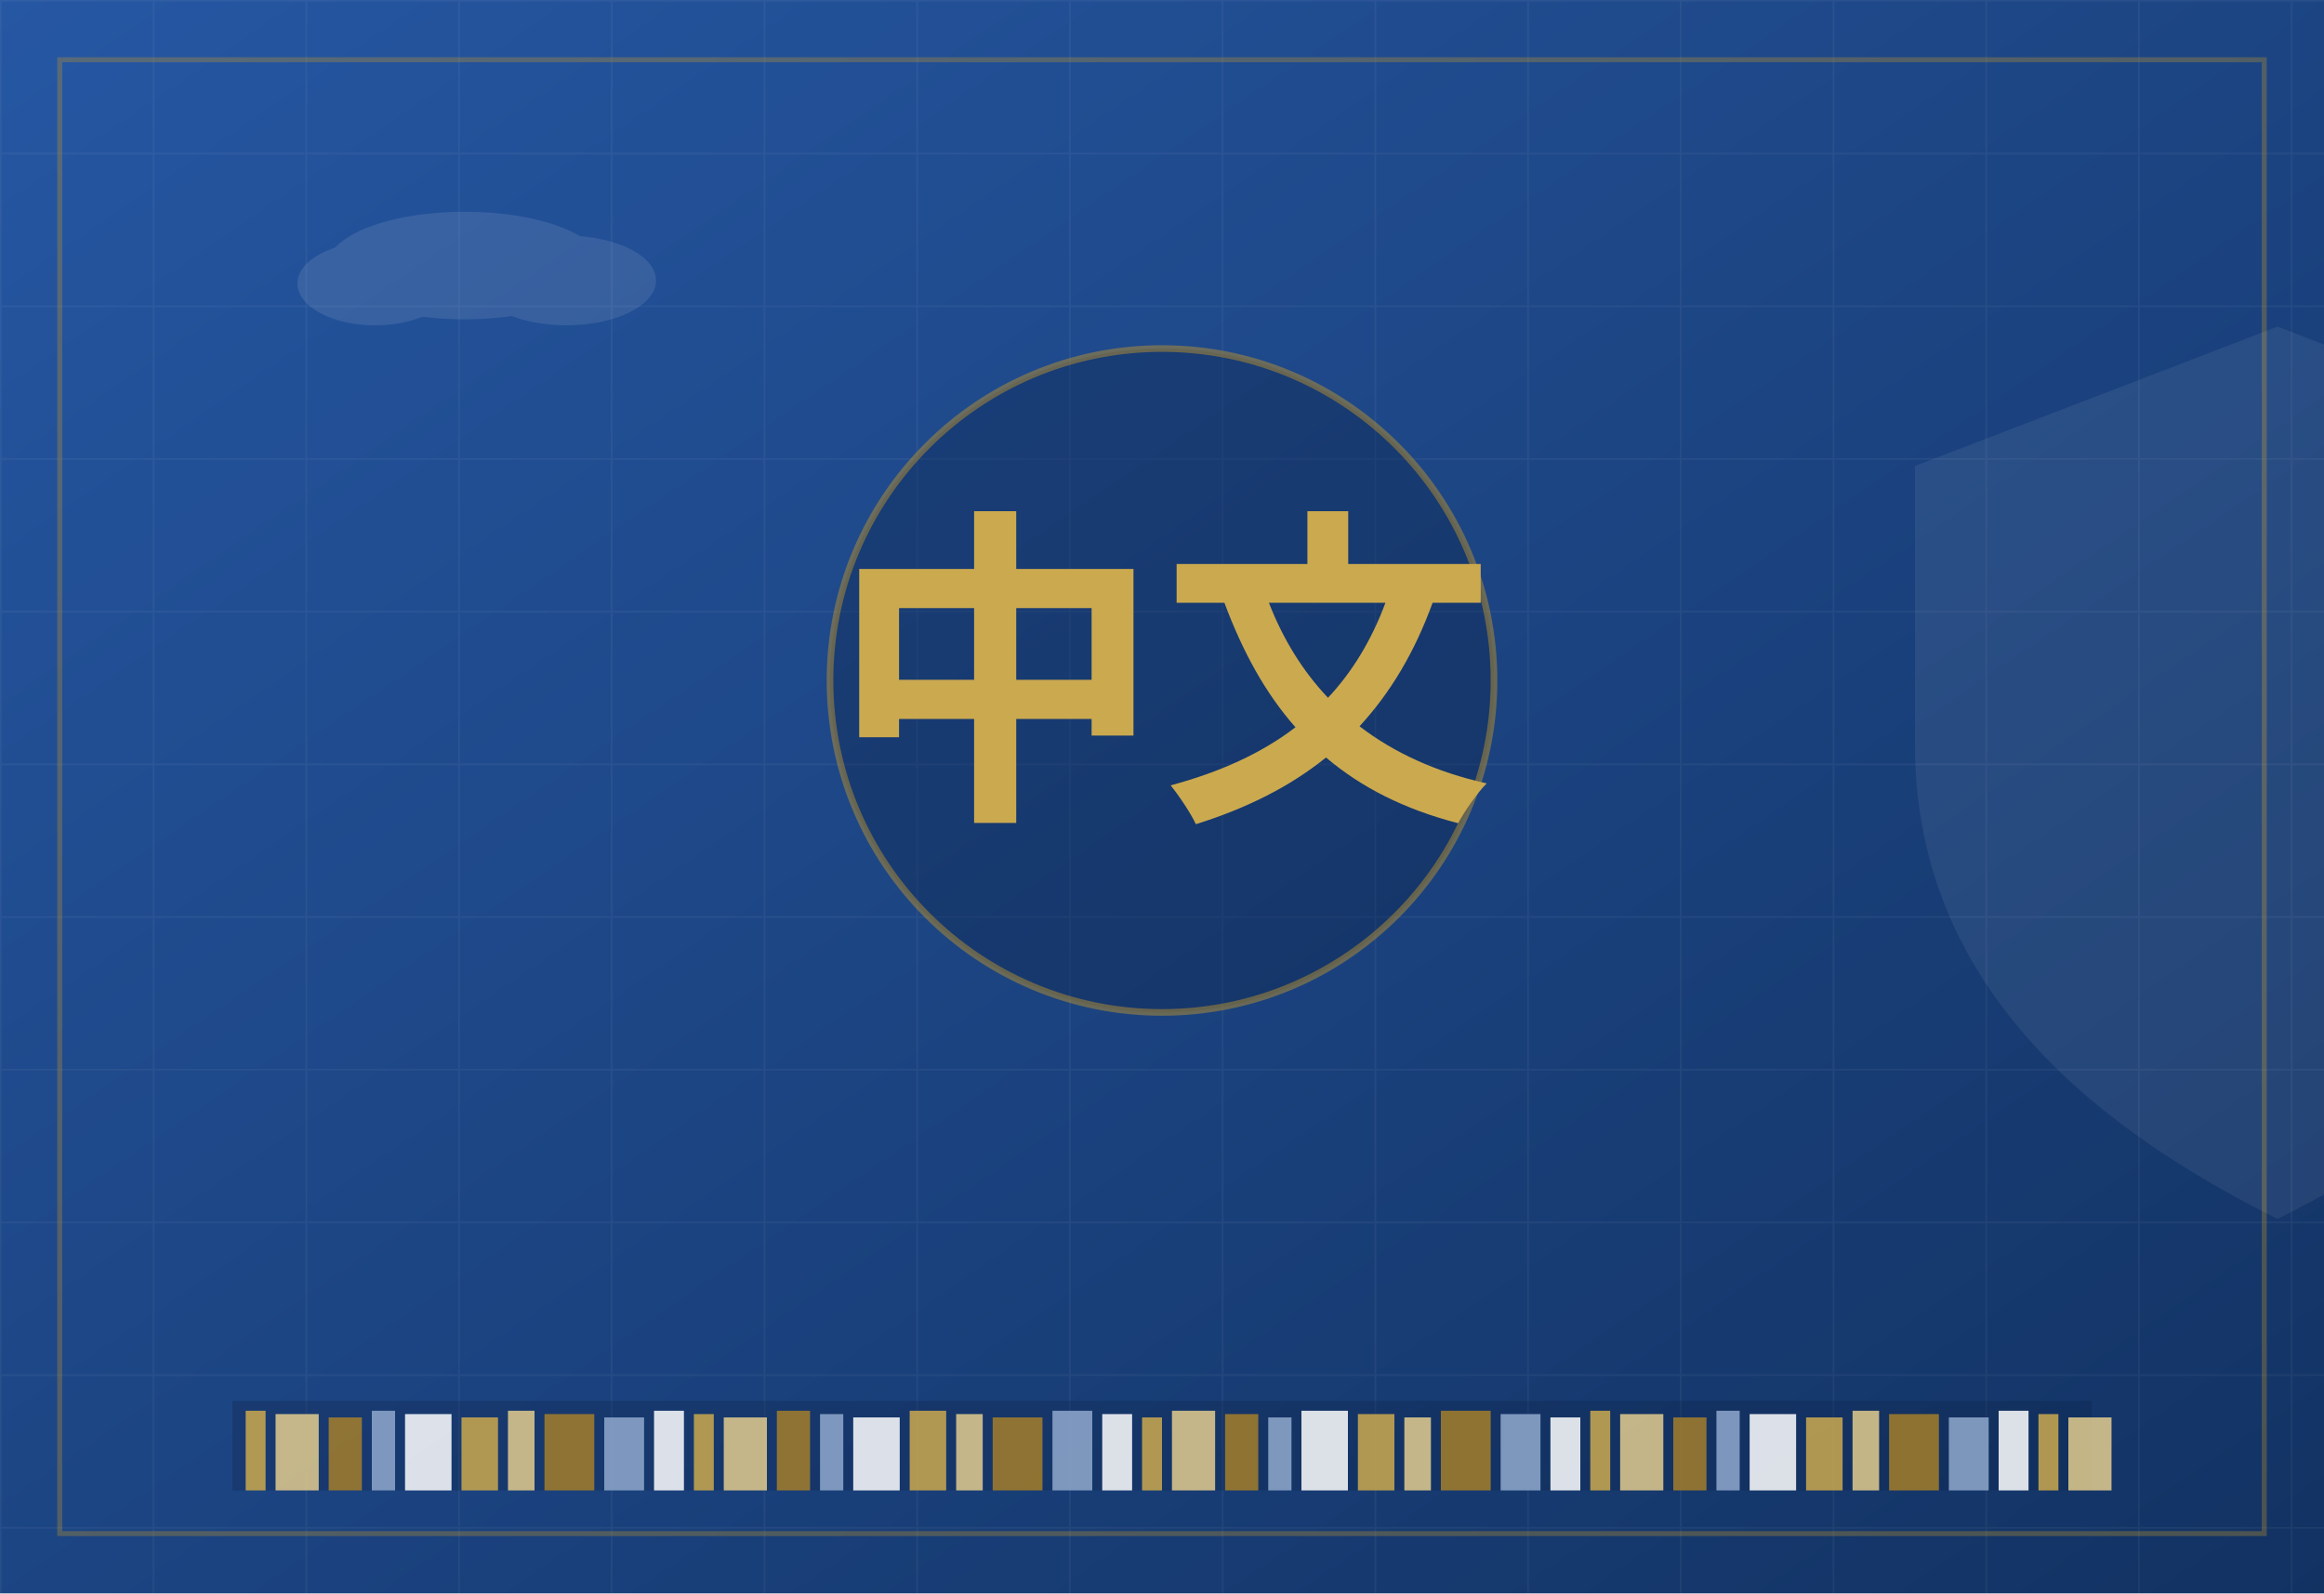
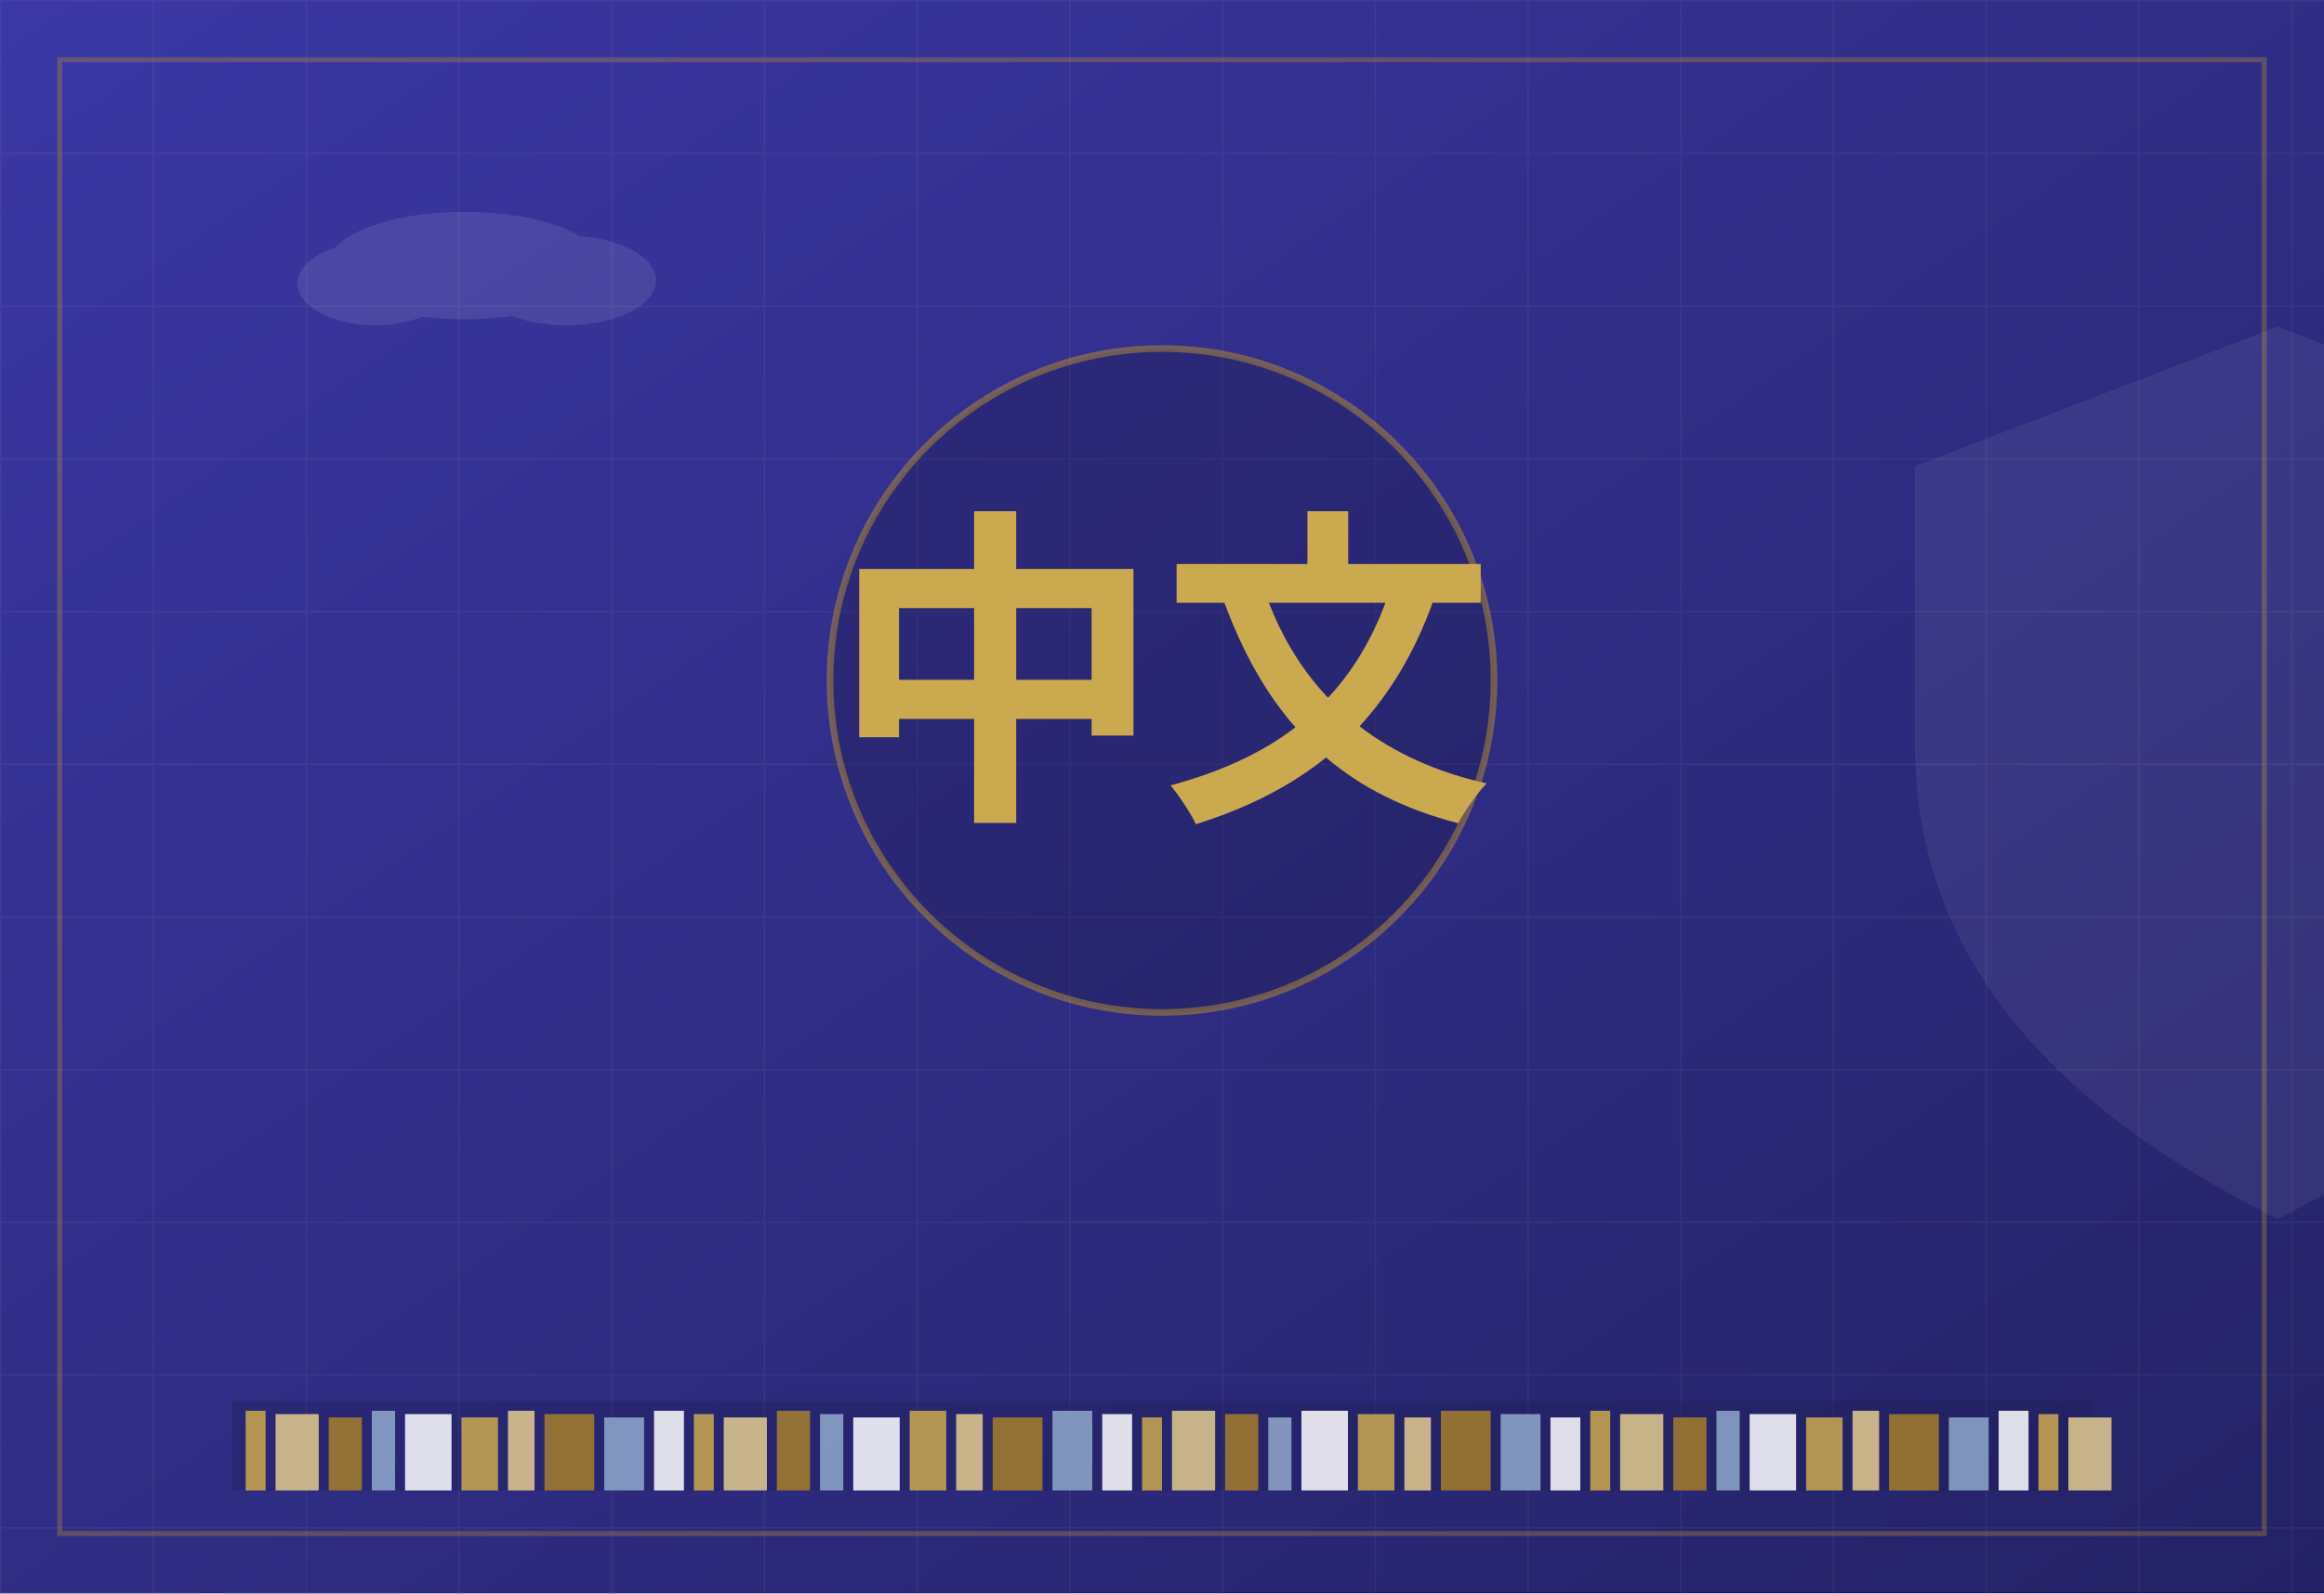
<svg xmlns="http://www.w3.org/2000/svg" viewBox="0 0 700 480" width="700" height="480" role="img" aria-label="Хятад хэлний хөтөлбөр">
  <defs>
    <linearGradient id="g" x1="0" y1="0" x2="1" y2="1">
-       <stop offset="0" stop-color="#2657a3" />
-       <stop offset="1" stop-color="#123262" />
+       <stop offset="0" stop-color="#3b37a5" />
+       <stop offset="1" stop-color="#242265" />
    </linearGradient>
    <pattern id="grid" width="46" height="46" patternUnits="userSpaceOnUse">
      <path d="M46 0H0V46" fill="none" stroke="#ffffff" stroke-opacity="0.05" stroke-width="1" />
    </pattern>
  </defs>
  <rect width="700" height="480" fill="url(#g)" />
  <rect width="700" height="480" fill="url(#grid)" />
  <rect x="18" y="18" width="664" height="444" fill="none" stroke="#b8902f" stroke-opacity="0.35" stroke-width="1.5" />
  <g opacity="0.07" transform="translate(560,90) scale(4.2)">
    <path d="M30 2 56 12v20c0 18-14 28-26 34C18 60 4 50 4 32V12z" fill="#ffffff" />
    <path d="M18 40c6-3 10-8 12-16 2 8 6 13 12 16-5 1-9 4-12 9-3-5-7-8-12-9z" fill="#ffffff" />
  </g>
  <g opacity="0.1" fill="#ffffff">
    <ellipse cx="140" cy="80" rx="41.4" ry="16.2" />
    <ellipse cx="113.0" cy="85.4" rx="23.4" ry="12.6" />
    <ellipse cx="170.6" cy="84.5" rx="27.0" ry="13.5" />
  </g>
-   <rect x="70.0" y="422.0" width="560.0" height="27" fill="#0c2348" opacity="0.3" />
+   <rect x="70.0" y="422.0" width="560.0" height="27" fill="#1c1a4e" opacity="0.3" />
  <rect x="74.0" y="425.0" width="6" height="24" fill="#cba94f" opacity="0.85" />
  <rect x="83.0" y="426.0" width="13" height="23" fill="#e3cd8e" opacity="0.85" />
  <rect x="99.0" y="427.0" width="10" height="22" fill="#a37e2a" opacity="0.85" />
  <rect x="112.0" y="425.0" width="7" height="24" fill="#8fa8cc" opacity="0.85" />
  <rect x="122.0" y="426.0" width="14" height="23" fill="#ffffff" opacity="0.85" />
  <rect x="139.0" y="427.0" width="11" height="22" fill="#cba94f" opacity="0.85" />
  <rect x="153.0" y="425.0" width="8" height="24" fill="#e3cd8e" opacity="0.85" />
  <rect x="164.0" y="426.0" width="15" height="23" fill="#a37e2a" opacity="0.85" />
  <rect x="182.0" y="427.0" width="12" height="22" fill="#8fa8cc" opacity="0.85" />
  <rect x="197.0" y="425.0" width="9" height="24" fill="#ffffff" opacity="0.85" />
  <rect x="209.0" y="426.0" width="6" height="23" fill="#cba94f" opacity="0.85" />
  <rect x="218.0" y="427.0" width="13" height="22" fill="#e3cd8e" opacity="0.85" />
  <rect x="234.0" y="425.0" width="10" height="24" fill="#a37e2a" opacity="0.85" />
  <rect x="247.0" y="426.0" width="7" height="23" fill="#8fa8cc" opacity="0.85" />
  <rect x="257.0" y="427.0" width="14" height="22" fill="#ffffff" opacity="0.85" />
  <rect x="274.0" y="425.0" width="11" height="24" fill="#cba94f" opacity="0.85" />
  <rect x="288.0" y="426.0" width="8" height="23" fill="#e3cd8e" opacity="0.85" />
  <rect x="299.0" y="427.0" width="15" height="22" fill="#a37e2a" opacity="0.85" />
  <rect x="317.0" y="425.0" width="12" height="24" fill="#8fa8cc" opacity="0.85" />
  <rect x="332.0" y="426.0" width="9" height="23" fill="#ffffff" opacity="0.85" />
  <rect x="344.0" y="427.0" width="6" height="22" fill="#cba94f" opacity="0.85" />
  <rect x="353.0" y="425.0" width="13" height="24" fill="#e3cd8e" opacity="0.85" />
  <rect x="369.0" y="426.0" width="10" height="23" fill="#a37e2a" opacity="0.85" />
  <rect x="382.0" y="427.0" width="7" height="22" fill="#8fa8cc" opacity="0.85" />
  <rect x="392.0" y="425.0" width="14" height="24" fill="#ffffff" opacity="0.85" />
  <rect x="409.0" y="426.0" width="11" height="23" fill="#cba94f" opacity="0.85" />
  <rect x="423.0" y="427.0" width="8" height="22" fill="#e3cd8e" opacity="0.85" />
  <rect x="434.0" y="425.0" width="15" height="24" fill="#a37e2a" opacity="0.85" />
  <rect x="452.0" y="426.0" width="12" height="23" fill="#8fa8cc" opacity="0.85" />
  <rect x="467.0" y="427.0" width="9" height="22" fill="#ffffff" opacity="0.85" />
  <rect x="479.0" y="425.0" width="6" height="24" fill="#cba94f" opacity="0.85" />
  <rect x="488.0" y="426.0" width="13" height="23" fill="#e3cd8e" opacity="0.85" />
  <rect x="504.0" y="427.0" width="10" height="22" fill="#a37e2a" opacity="0.85" />
  <rect x="517.0" y="425.0" width="7" height="24" fill="#8fa8cc" opacity="0.85" />
  <rect x="527.0" y="426.0" width="14" height="23" fill="#ffffff" opacity="0.85" />
  <rect x="544.0" y="427.0" width="11" height="22" fill="#cba94f" opacity="0.85" />
  <rect x="558.0" y="425.0" width="8" height="24" fill="#e3cd8e" opacity="0.85" />
  <rect x="569.0" y="426.0" width="15" height="23" fill="#a37e2a" opacity="0.85" />
  <rect x="587.0" y="427.0" width="12" height="22" fill="#8fa8cc" opacity="0.85" />
  <rect x="602.0" y="425.0" width="9" height="24" fill="#ffffff" opacity="0.85" />
  <rect x="614.0" y="426.0" width="6" height="23" fill="#cba94f" opacity="0.85" />
  <rect x="623.0" y="427.0" width="13" height="22" fill="#e3cd8e" opacity="0.85" />
-   <circle cx="350" cy="205" r="100" fill="#0c2348" opacity="0.35" />
+   <circle cx="350" cy="205" r="100" fill="#1c1a4e" opacity="0.35" />
  <circle cx="350" cy="205" r="100" fill="none" stroke="#b8902f" stroke-width="2" opacity="0.5" />
  <text x="350" y="239" font-family="Playfair Display, Georgia, serif" font-size="100" font-weight="700" text-anchor="middle" fill="#cba94f">中文</text>
</svg>
